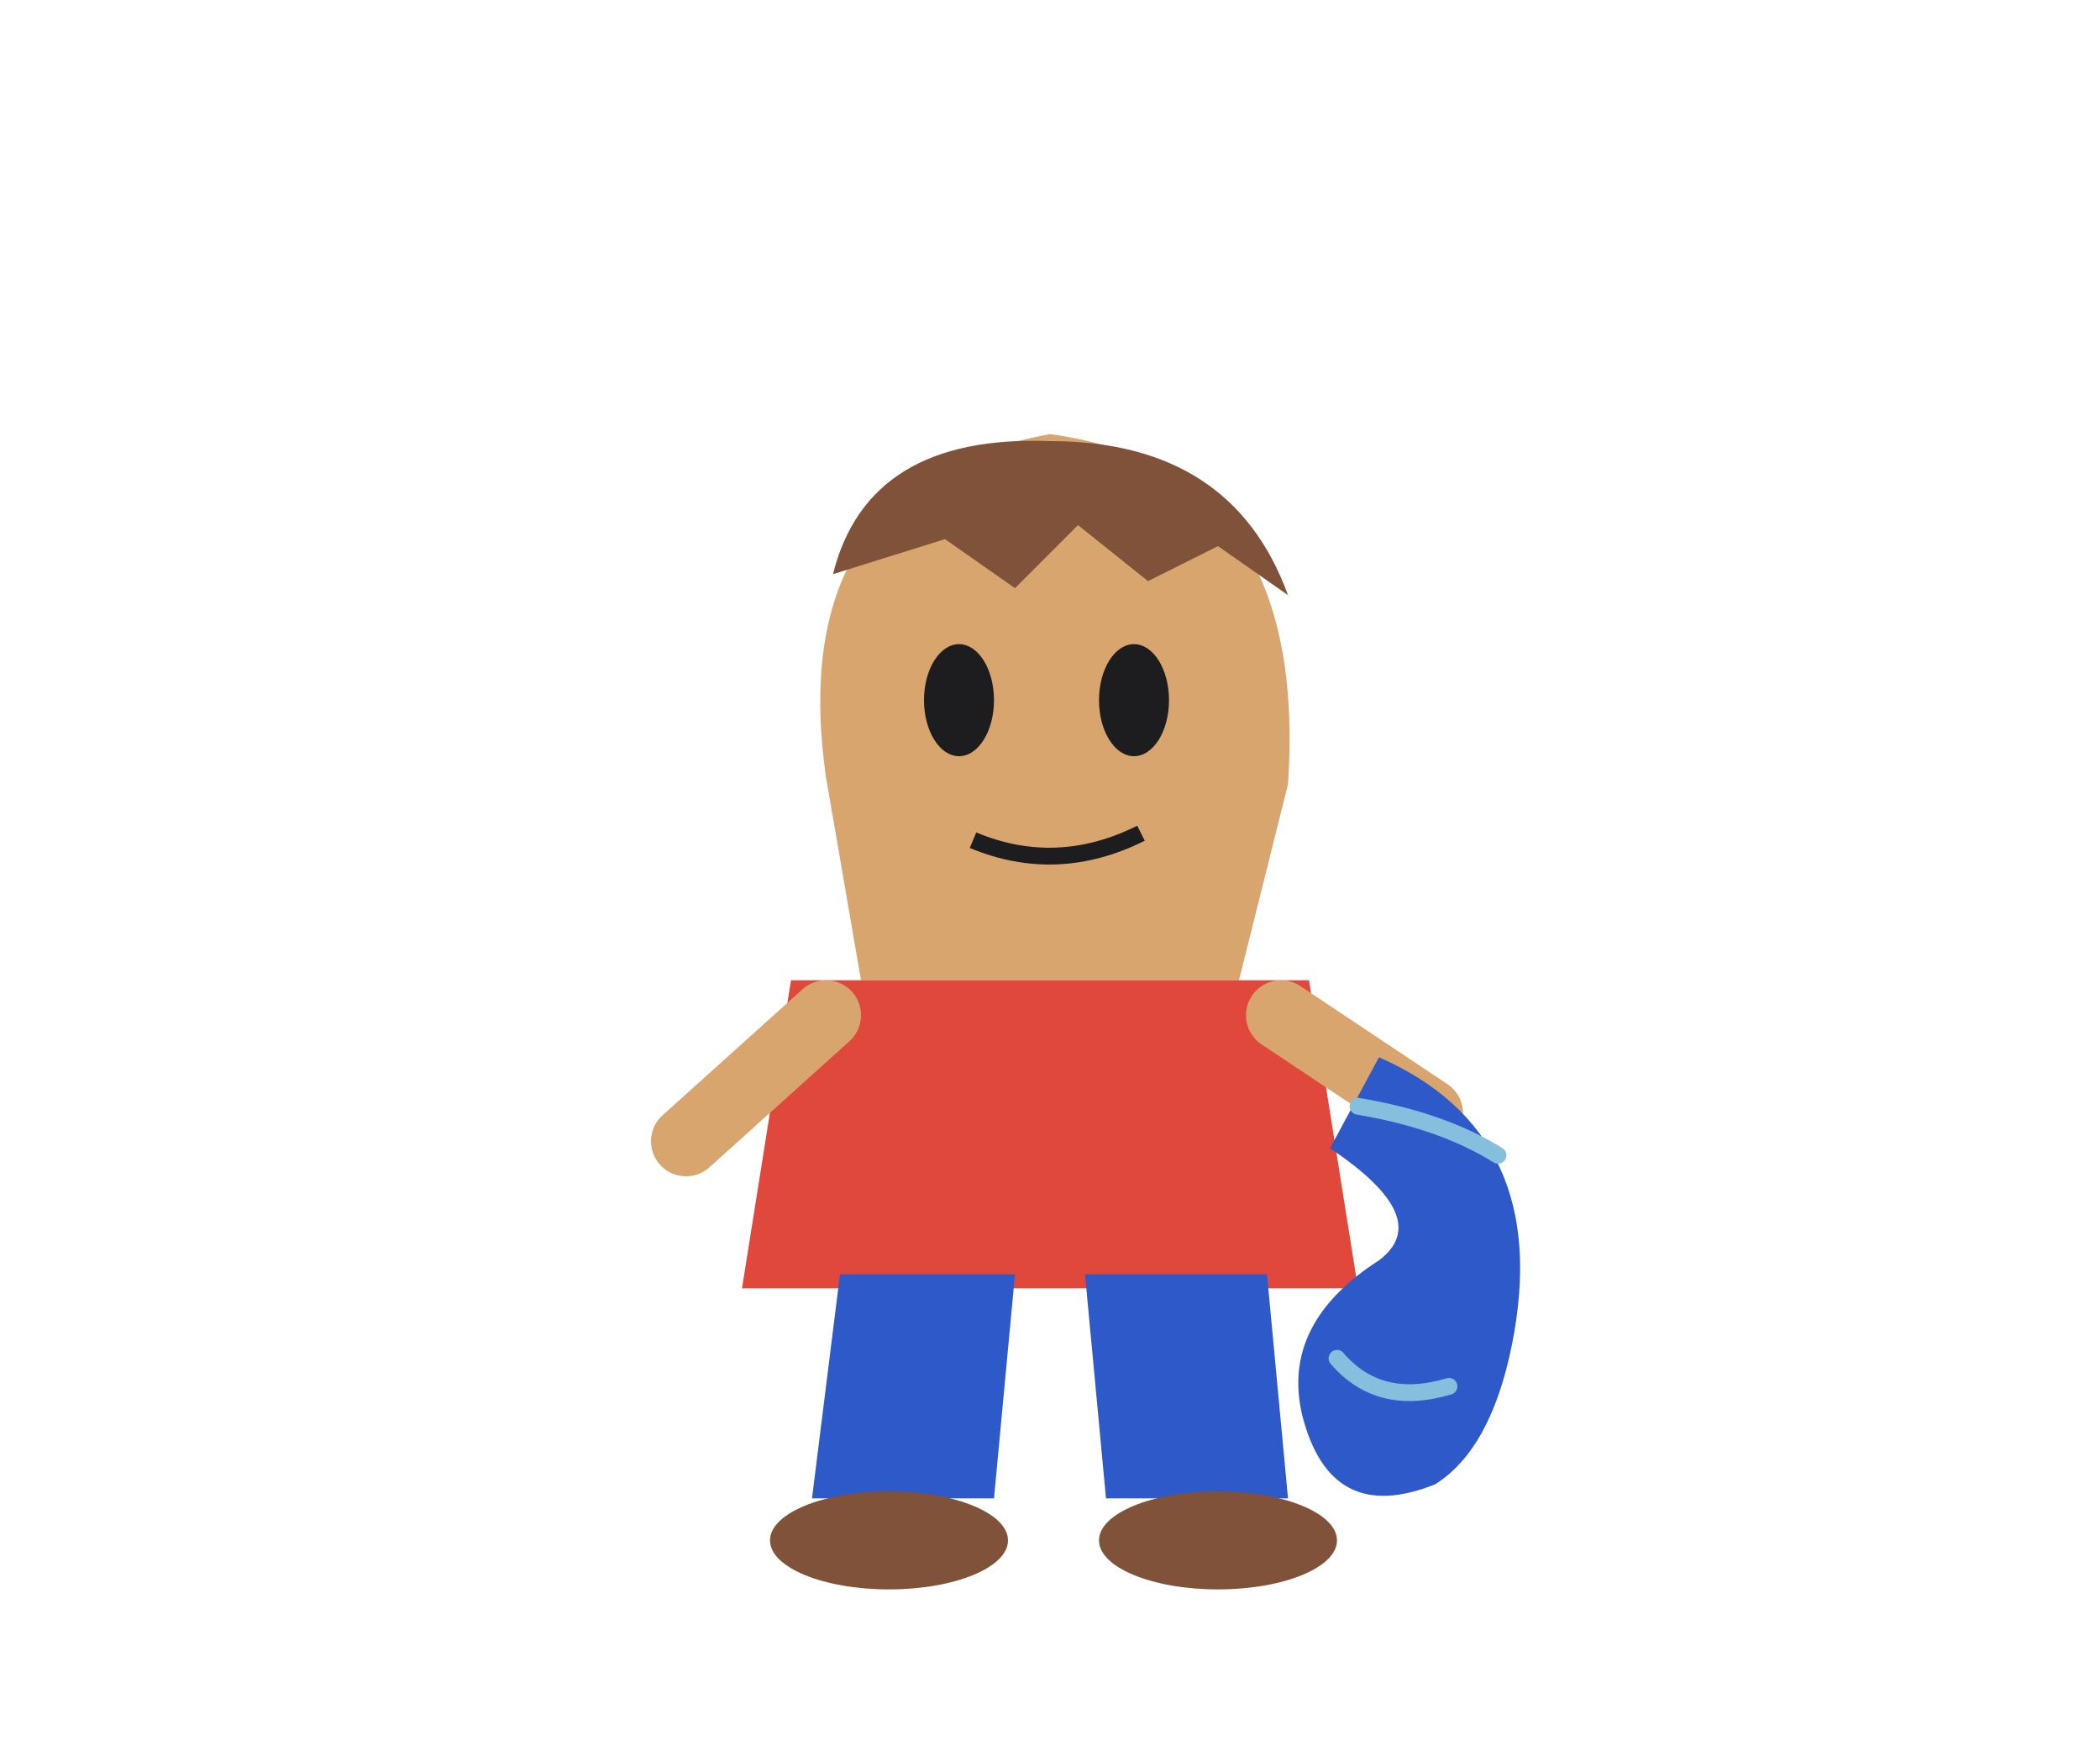
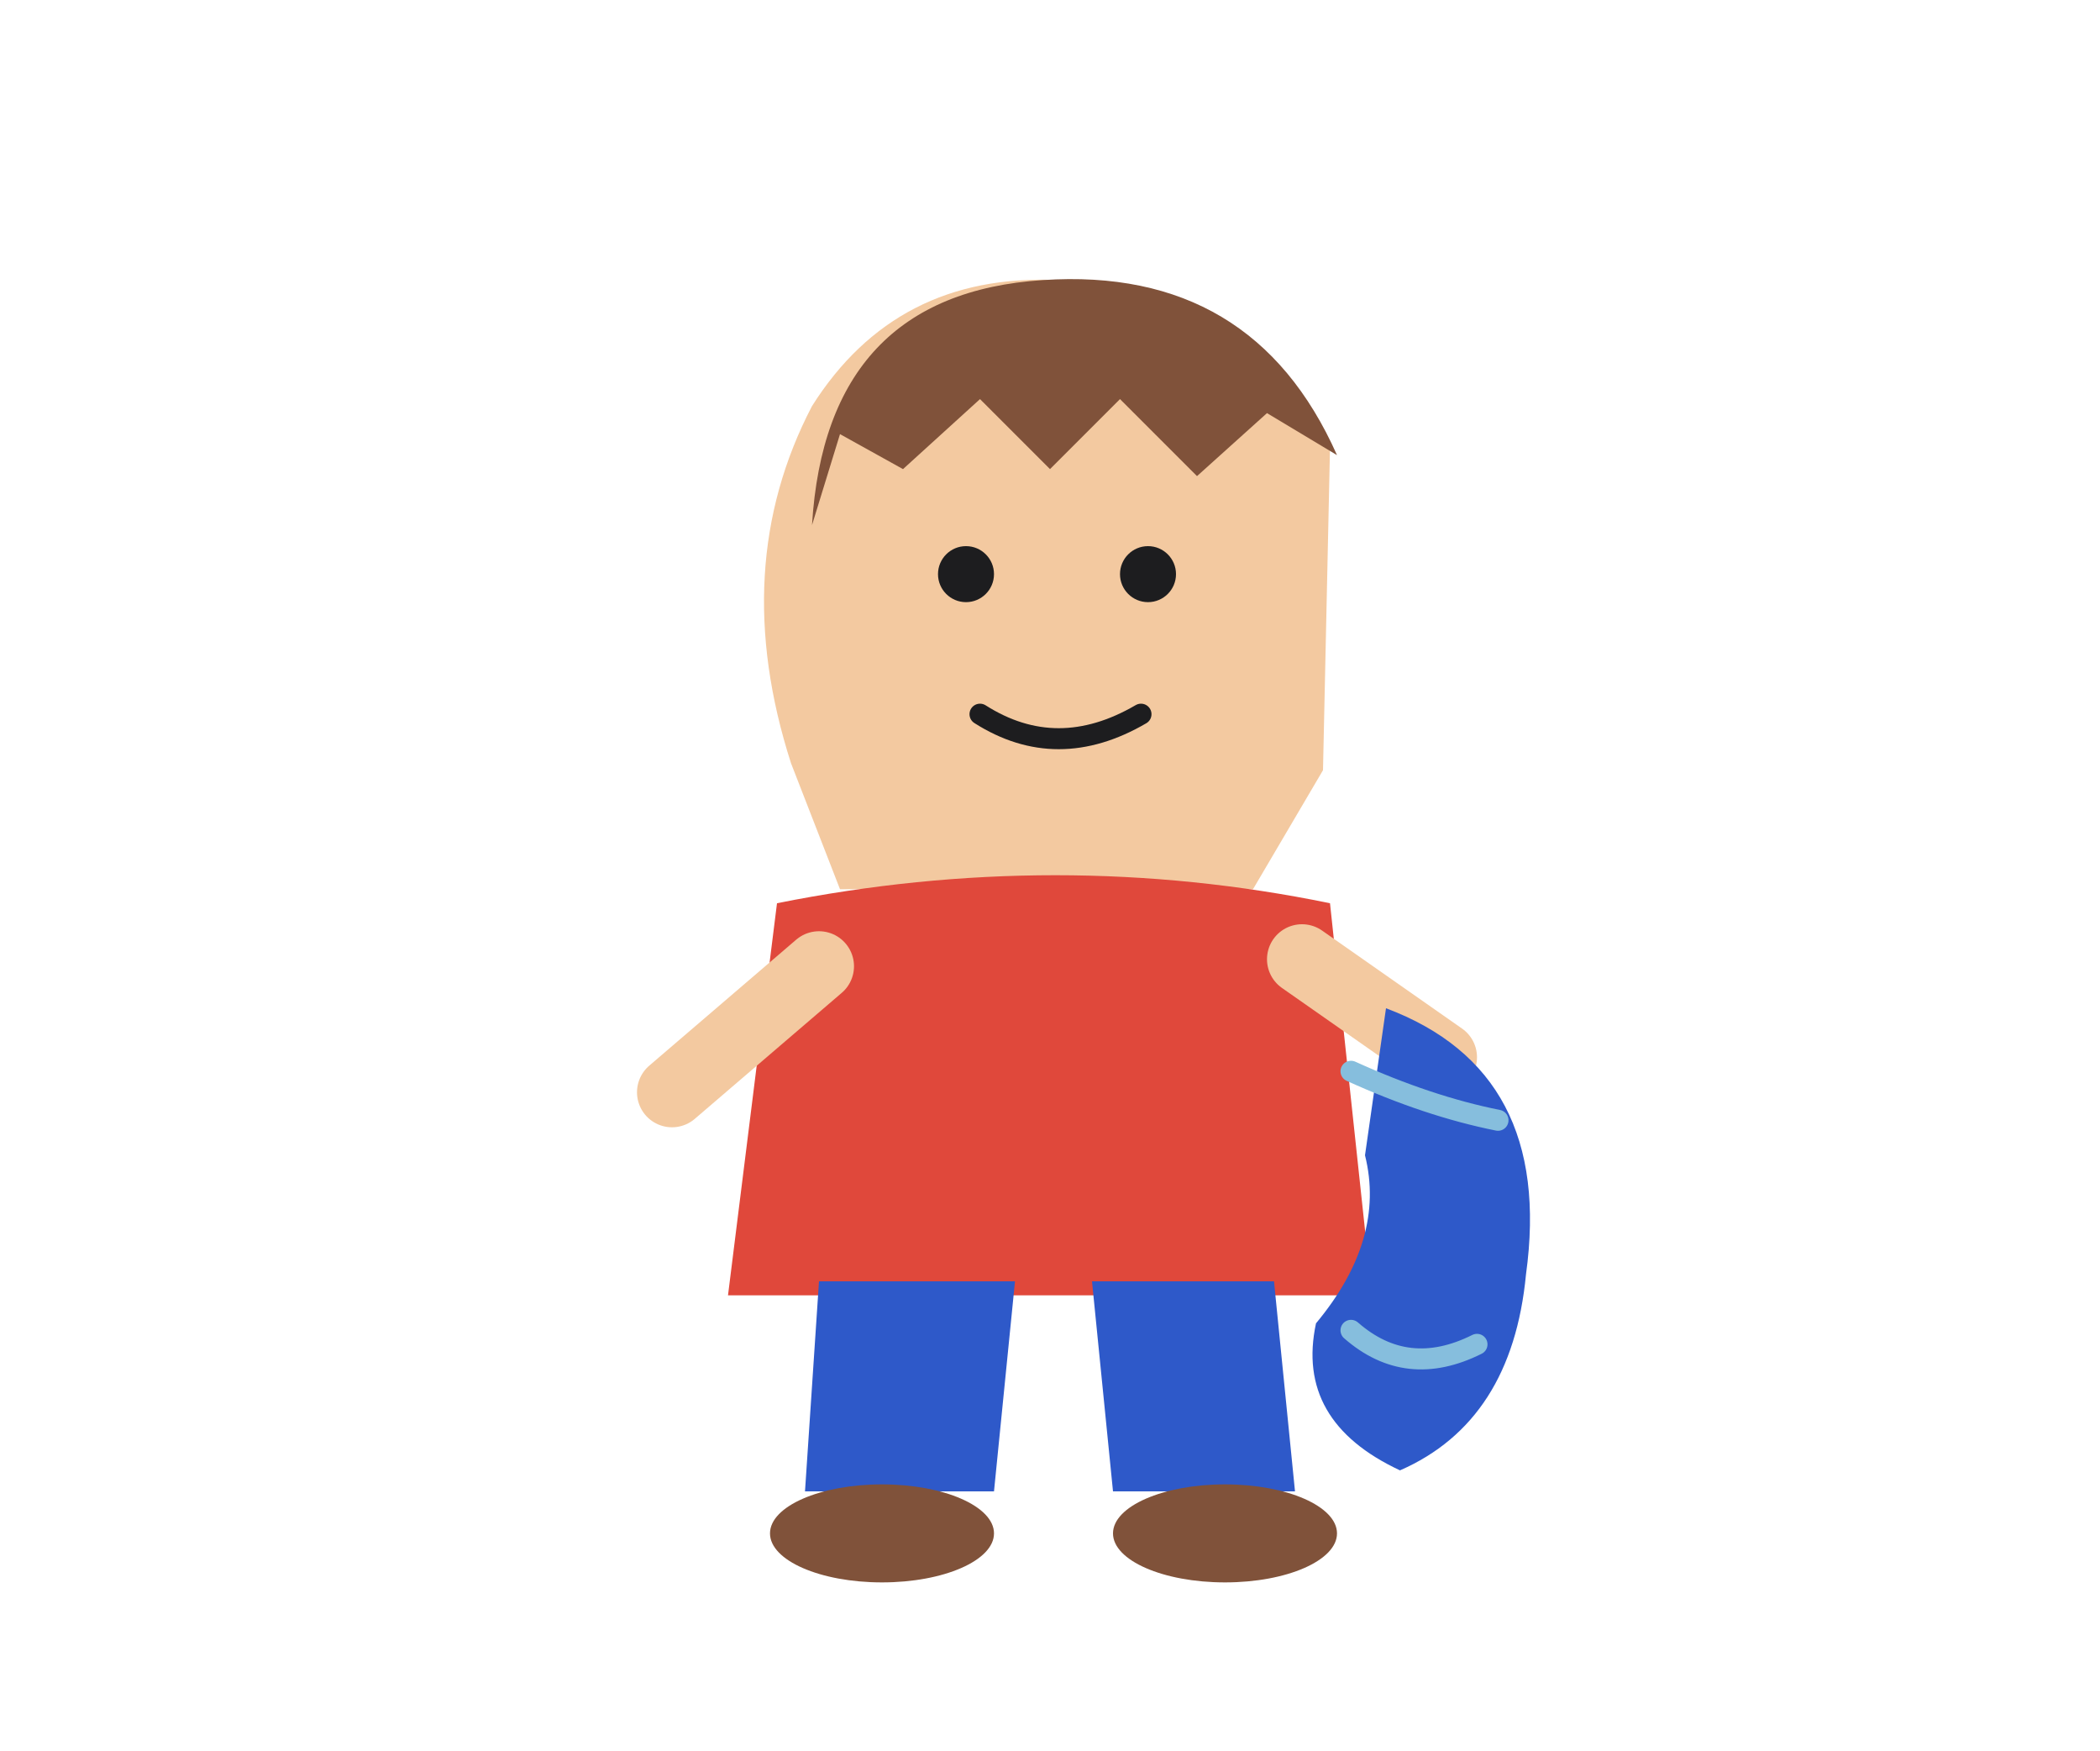
- <svg xmlns="http://www.w3.org/2000/svg" width="300" height="250" viewBox="25 0 250 250">
-   <path d="M118 111 Q112 69 150 62 Q187 67 184 112 L177 140 L123 140Z" fill="#D8A56E" />
-   <path d="M119 82 Q124 62 150 63 Q176 63 184 85 L174 78 L164 83 L154 75 L145 84 L135 77Z" fill="#80523A" />
-   <ellipse cx="137" cy="100" rx="5" ry="8" fill="#1D1D1F" />
-   <ellipse cx="162" cy="100" rx="5" ry="8" fill="#1D1D1F" />
-   <path d="M139 120 Q151 125 163 119" fill="none" stroke="#1D1D1F" stroke-width="2.4" />
-   <path d="M113 140 L187 140 L194 184 L106 184Z" fill="#E0483B" />
-   <path d="M118 145 L98 163 M183 145 L204 159" stroke="#D8A56E" stroke-width="10" stroke-linecap="round" />
-   <path d="M120 182 L145 182 L142 214 L116 214Z M155 182 L181 182 L184 214 L158 214Z" fill="#2E59C9" />
-   <ellipse cx="127" cy="220" rx="17" ry="7" fill="#80523A" />
-   <ellipse cx="174" cy="220" rx="17" ry="7" fill="#80523A" />
-   <path d="M197 151 Q222 162 216 192 Q213 207 205 212 Q190 218 186 202 Q183 189 197 180 Q205 174 190 164Z" fill="#2E59C9" />
-   <path d="M194 158 Q206 160 214 165 M191 194 Q197 201 207 198" fill="none" stroke="#86BEDD" stroke-width="2.4" stroke-linecap="round" />
+ <svg xmlns="http://www.w3.org/2000/svg" width="300" height="250" viewBox="0 0 300 250">
+   <path d="M113 109 Q104 81 116 58 Q128 39 151 40 Q179 40 190 64 L189 110 L179 127 L120 127Z" fill="#F3C9A0" />
+   <path d="M116 75 Q118 42 149 40 Q179 38 191 65 L181 59 L171 68 L160 57 L150 67 L140 57 L129 67 L120 62Z" fill="#80523A" />
+   <circle cx="138" cy="82" r="4" fill="#1D1D1F" />
+   <circle cx="164" cy="82" r="4" fill="#1D1D1F" />
+   <path d="M140 102 Q151 109 163 102" fill="none" stroke="#1D1D1F" stroke-width="3" stroke-linecap="round" />
+   <path d="M111 129 Q151 121 190 129 L196 185 L104 185Z" fill="#E0483B" />
+   <path d="M117 138 L96 156 M186 137 L206 151" stroke="#F3C9A0" stroke-width="10" stroke-linecap="round" />
+   <path d="M198 144 Q222 153 218 182 Q216 203 200 210 Q185 203 188 189 Q198 177 195 165Z" fill="#2E59C9" />
+   <path d="M193 153 Q204 158 214 160 M193 190 Q201 197 211 192" fill="none" stroke="#86BEDD" stroke-width="3" stroke-linecap="round" />
+   <path d="M117 183 L145 183 L142 213 L115 213Z M156 183 L182 183 L185 213 L159 213Z" fill="#2E59C9" />
+   <ellipse cx="126" cy="219" rx="16" ry="7" fill="#80523A" />
+   <ellipse cx="175" cy="219" rx="16" ry="7" fill="#80523A" />
</svg>
